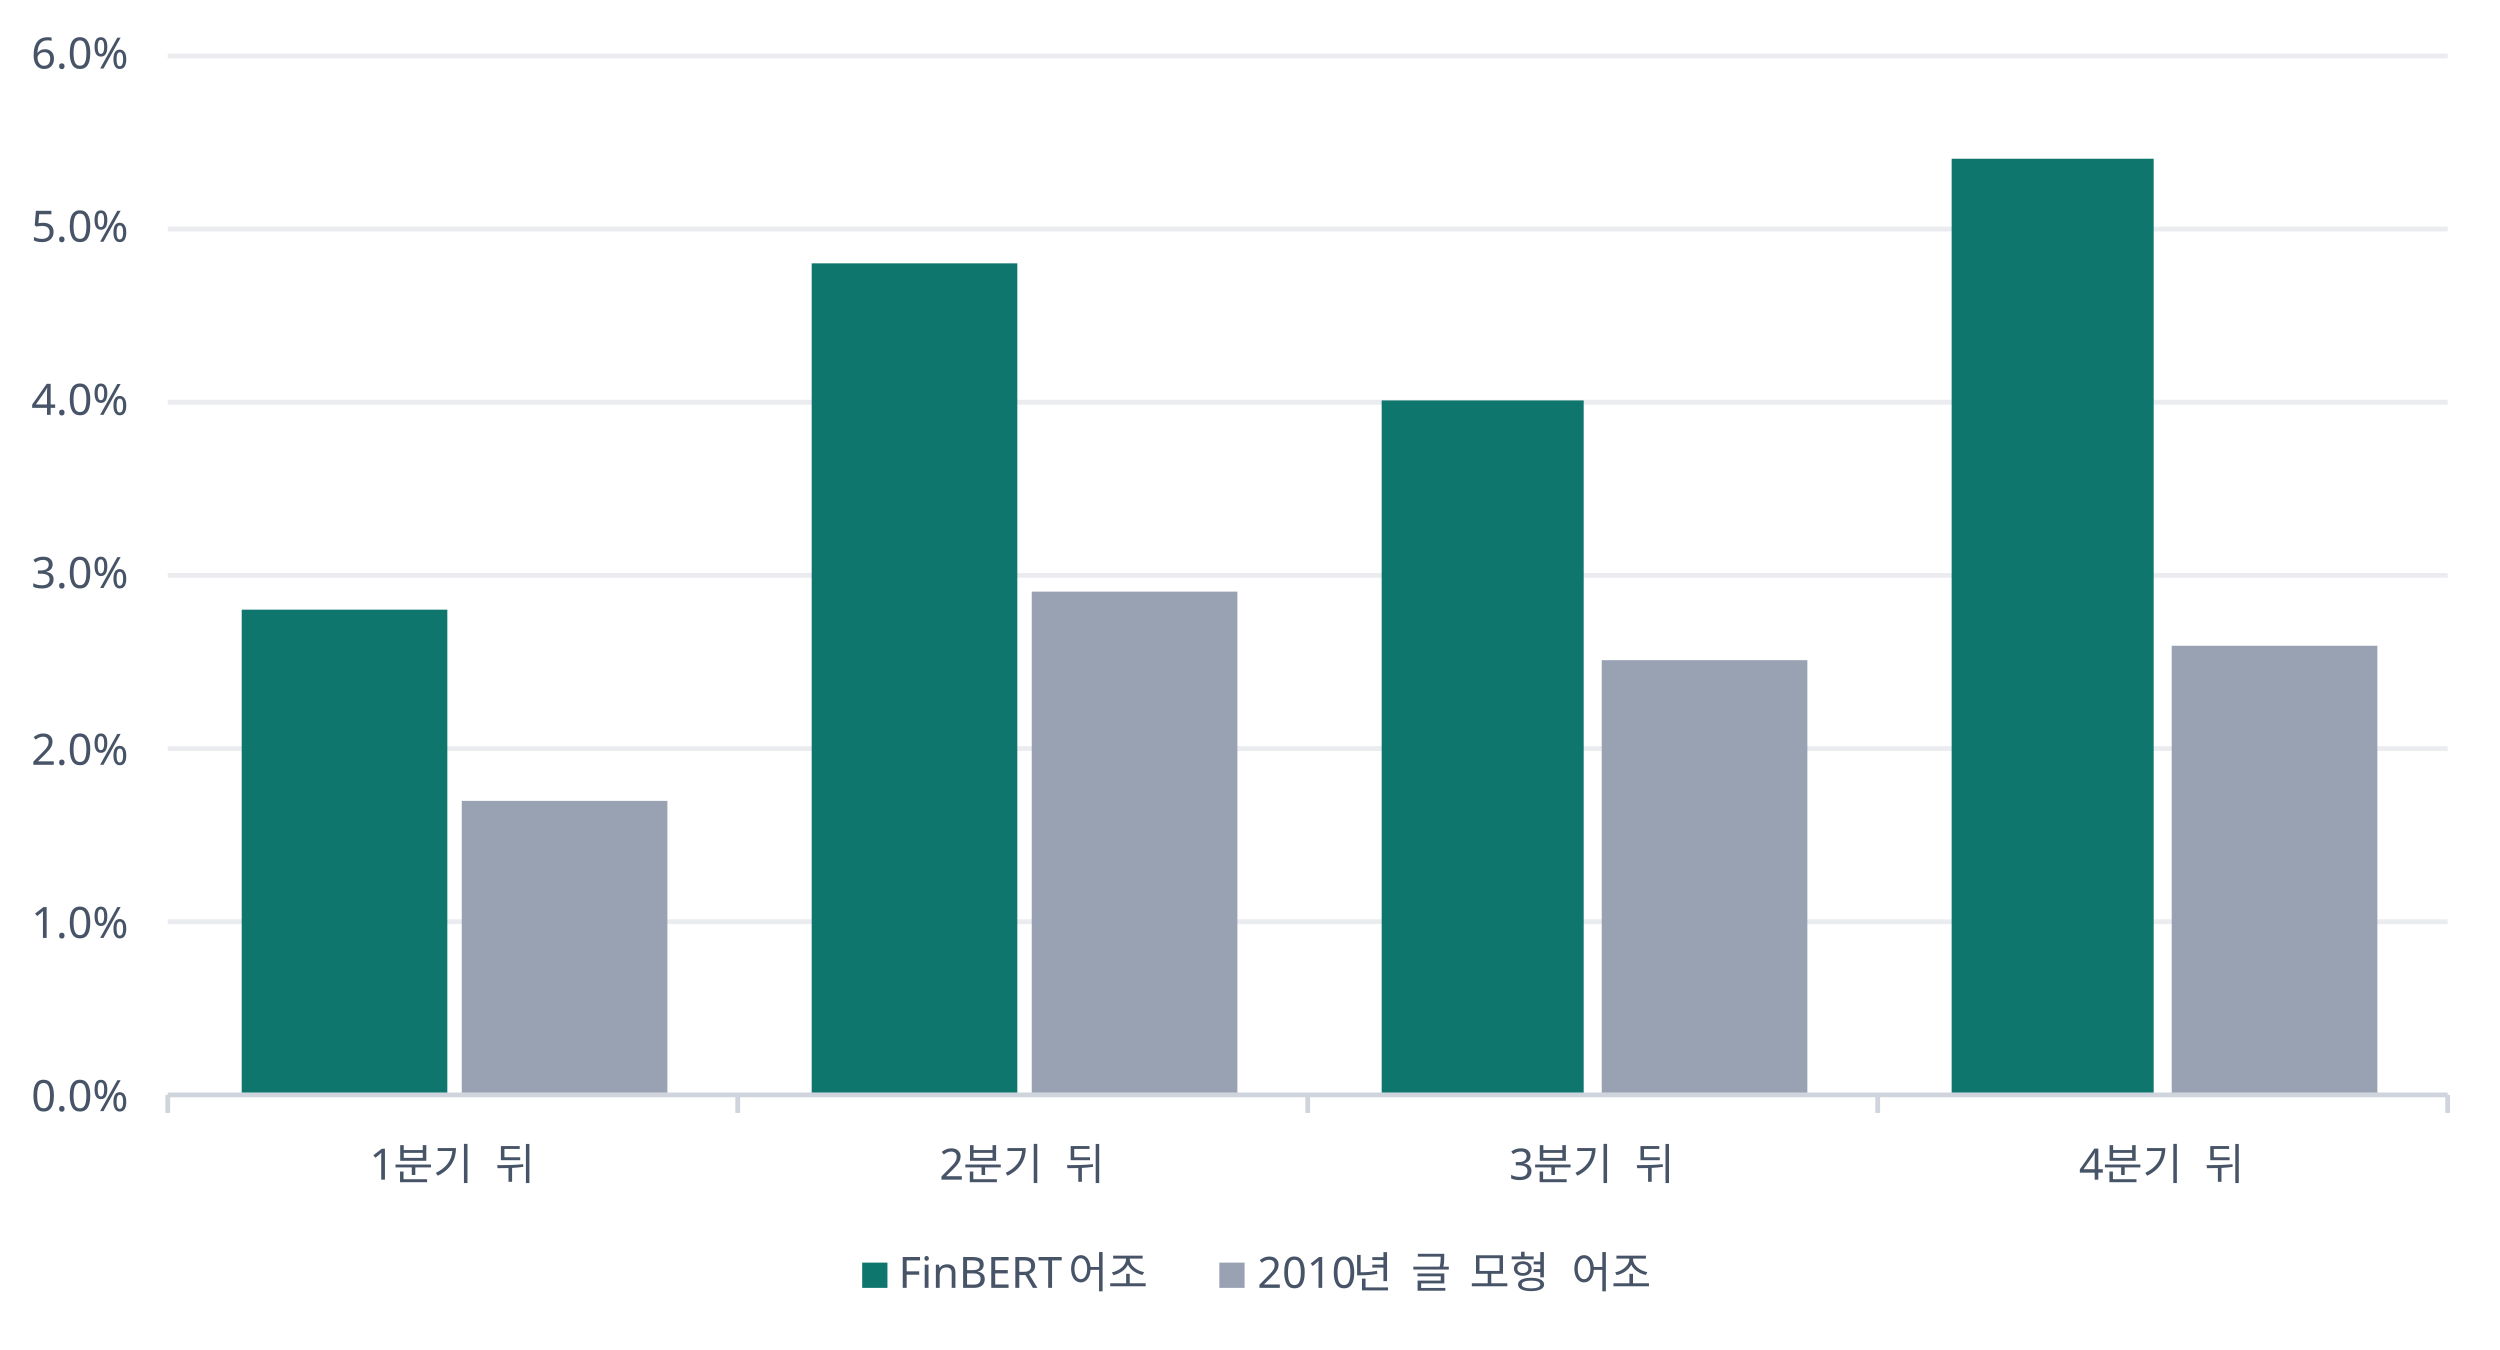
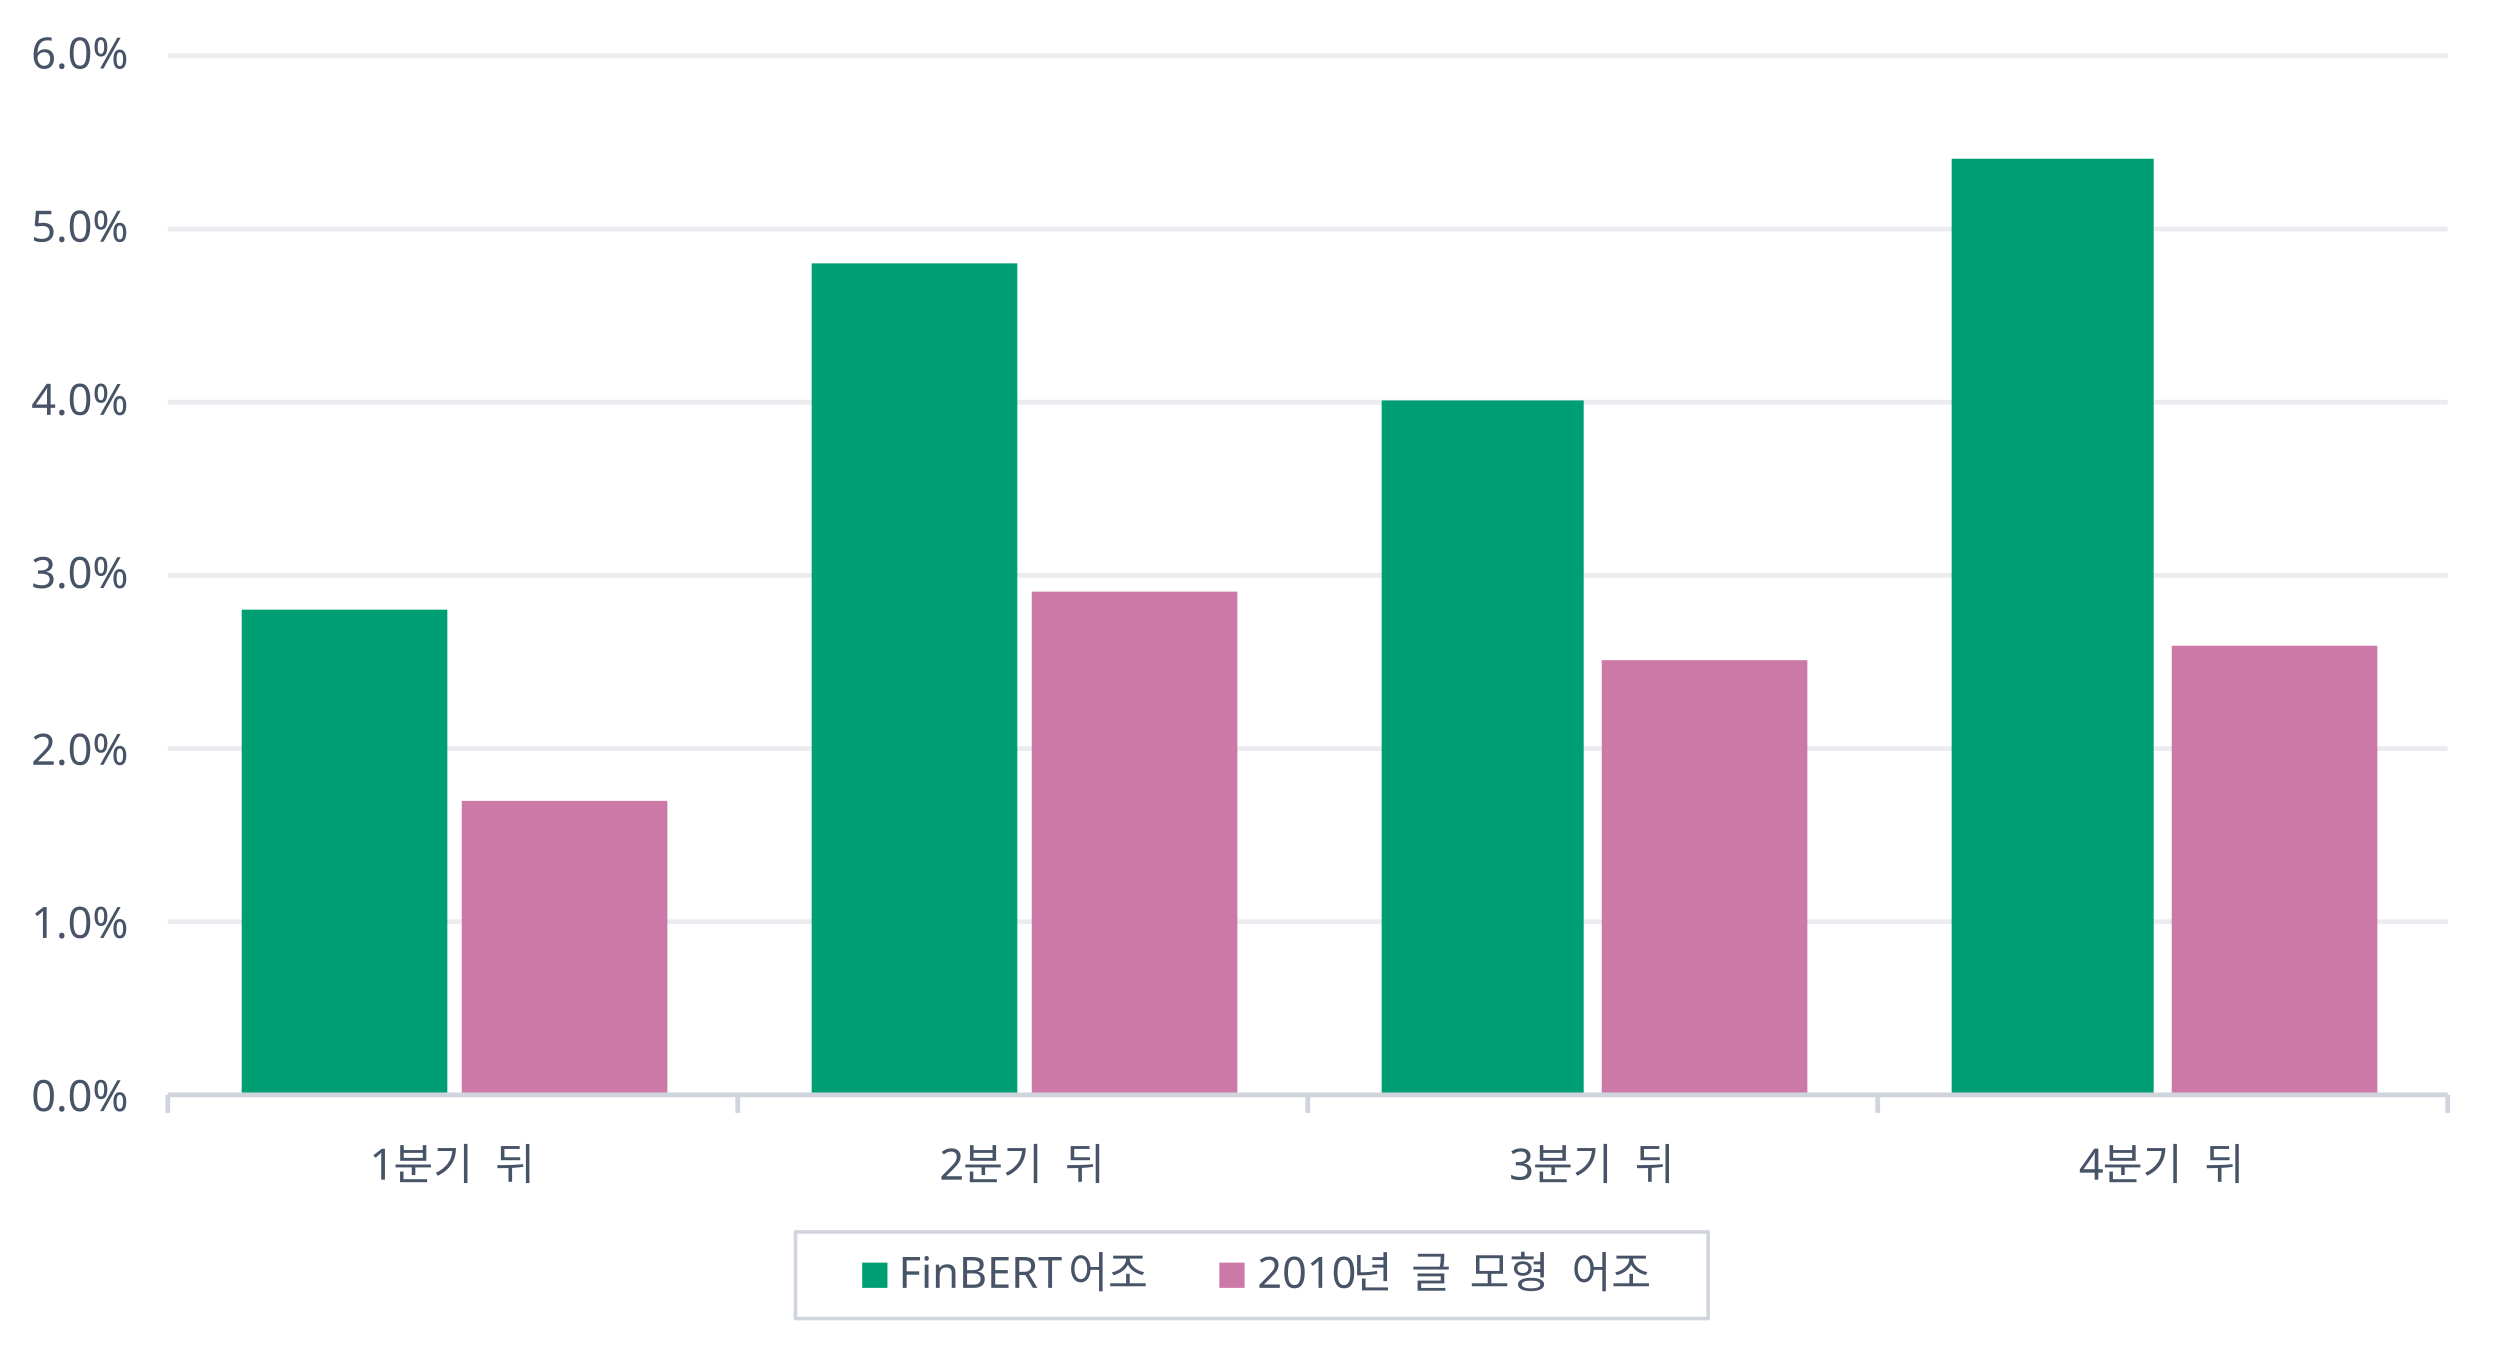
<svg xmlns="http://www.w3.org/2000/svg" width="693" height="374" xml:space="preserve" overflow="hidden">
  <defs>
    <clipPath id="clip0">
      <rect x="320" y="13" width="693" height="374" />
    </clipPath>
  </defs>
  <g clip-path="url(#clip0)" transform="translate(-320 -13)">
    <g>
      <path d="M366.5 268.5 998.5 268.5M366.5 220.5 998.5 220.5M366.5 172.5 998.5 172.5M366.5 124.5 998.5 124.5M366.5 76.5 998.5 76.5M366.5 28.5 998.5 28.5" stroke="#EAECF0" stroke-width="1.333" stroke-linejoin="round" stroke-miterlimit="10" fill="none" />
    </g>
    <g>
-       <path d="M387 182 444 182 444 317 387 317ZM545 86 602 86 602 317 545 317ZM703 124 759 124 759 317 703 317ZM861 57 917 57 917 317 861 317Z" fill="#0F766E" />
+       <path d="M387 182 444 182 444 317 387 317ZM545 86 602 86 602 317 545 317ZM703 124 759 124 759 317 703 317ZM861 57 917 57 917 317 861 317Z" fill="#009E73" />
    </g>
    <g>
-       <path d="M448 235 505 235 505 317 448 317ZM606 177 663 177 663 317 606 317ZM764 196 821 196 821 317 764 317ZM922 192 979 192 979 317 922 317Z" fill="#98A2B3" />
+       <path d="M448 235 505 235 505 317 448 317ZM606 177 663 177 663 317 606 317ZM764 196 821 196 821 317 764 317ZM922 192 979 192 979 317 922 317Z" fill="#CC79A7" />
    </g>
    <g>
      <path d="M366.5 316.5 998.5 316.5" stroke="#D0D5DD" stroke-width="1.333" stroke-linejoin="round" stroke-miterlimit="10" fill="none" fill-rule="evenodd" />
    </g>
    <g>
      <path d="M366.5 316.5 366.5 321.5M524.5 316.5 524.5 321.5M682.5 316.5 682.5 321.5M840.5 316.5 840.5 321.5M998.5 316.5 998.5 321.5" stroke="#D0D5DD" stroke-width="1.333" stroke-linejoin="round" stroke-miterlimit="10" fill="none" />
    </g>
    <g>
      <text fill="#475467" font-family="Malgun Gothic,Malgun Gothic_MSFontService,sans-serif" font-weight="400" font-size="12" transform="translate(328.667 321)">0.0%</text>
    </g>
    <g>
      <text fill="#475467" font-family="Malgun Gothic,Malgun Gothic_MSFontService,sans-serif" font-weight="400" font-size="12" transform="translate(328.667 273)">1.0%</text>
    </g>
    <g>
      <text fill="#475467" font-family="Malgun Gothic,Malgun Gothic_MSFontService,sans-serif" font-weight="400" font-size="12" transform="translate(328.667 225)">2.0%</text>
    </g>
    <g>
      <text fill="#475467" font-family="Malgun Gothic,Malgun Gothic_MSFontService,sans-serif" font-weight="400" font-size="12" transform="translate(328.667 176)">3.0%</text>
    </g>
    <g>
      <text fill="#475467" font-family="Malgun Gothic,Malgun Gothic_MSFontService,sans-serif" font-weight="400" font-size="12" transform="translate(328.667 128)">4.0%</text>
    </g>
    <g>
      <text fill="#475467" font-family="Malgun Gothic,Malgun Gothic_MSFontService,sans-serif" font-weight="400" font-size="12" transform="translate(328.667 80)">5.0%</text>
    </g>
    <g>
      <text fill="#475467" font-family="Malgun Gothic,Malgun Gothic_MSFontService,sans-serif" font-weight="400" font-size="12" transform="translate(328.667 32)">6.0%</text>
    </g>
    <g>
      <text fill="#475467" font-family="Malgun Gothic,Malgun Gothic_MSFontService,sans-serif" font-weight="400" font-size="12" transform="translate(422.44 340)">1</text>
    </g>
    <g>
      <text fill="#475467" font-family="Malgun Gothic,Malgun Gothic_MSFontService,sans-serif" font-weight="400" font-size="12" transform="translate(429.047 340)">분기</text>
    </g>
    <g>
      <text fill="#475467" font-family="Malgun Gothic,Malgun Gothic_MSFontService,sans-serif" font-weight="400" font-size="12" transform="translate(457.267 340)">뒤</text>
    </g>
    <g>
      <text fill="#475467" font-family="Malgun Gothic,Malgun Gothic_MSFontService,sans-serif" font-weight="400" font-size="12" transform="translate(580.387 340)">2</text>
    </g>
    <g>
      <text fill="#475467" font-family="Malgun Gothic,Malgun Gothic_MSFontService,sans-serif" font-weight="400" font-size="12" transform="translate(586.993 340)">분기</text>
    </g>
    <g>
      <text fill="#475467" font-family="Malgun Gothic,Malgun Gothic_MSFontService,sans-serif" font-weight="400" font-size="12" transform="translate(615.214 340)">뒤</text>
    </g>
    <g>
      <text fill="#475467" font-family="Malgun Gothic,Malgun Gothic_MSFontService,sans-serif" font-weight="400" font-size="12" transform="translate(738.333 340)">3</text>
    </g>
    <g>
      <text fill="#475467" font-family="Malgun Gothic,Malgun Gothic_MSFontService,sans-serif" font-weight="400" font-size="12" transform="translate(744.94 340)">분기</text>
    </g>
    <g>
      <text fill="#475467" font-family="Malgun Gothic,Malgun Gothic_MSFontService,sans-serif" font-weight="400" font-size="12" transform="translate(773.16 340)">뒤</text>
    </g>
    <g>
      <text fill="#475467" font-family="Malgun Gothic,Malgun Gothic_MSFontService,sans-serif" font-weight="400" font-size="12" transform="translate(896.28 340)">4</text>
    </g>
    <g>
      <text fill="#475467" font-family="Malgun Gothic,Malgun Gothic_MSFontService,sans-serif" font-weight="400" font-size="12" transform="translate(902.887 340)">분기</text>
    </g>
    <g>
      <text fill="#475467" font-family="Malgun Gothic,Malgun Gothic_MSFontService,sans-serif" font-weight="400" font-size="12" transform="translate(931.107 340)">뒤</text>
    </g>
    <g>
-       <rect x="559" y="363" width="7" height="7" fill="#0F766E" />
+       <rect x="540.5" y="354.5" width="253" height="24" stroke="#D0D5DD" stroke-linejoin="round" stroke-miterlimit="10" fill="none" />
+     </g>
+     <g>
+       <rect x="559" y="363" width="7" height="7" fill="#009E73" />
    </g>
    <g>
      <text fill="#475467" font-family="Malgun Gothic,Malgun Gothic_MSFontService,sans-serif" font-weight="400" font-size="12" transform="translate(569.082 370)">FinBERT </text>
    </g>
    <g>
      <text fill="#475467" font-family="Malgun Gothic,Malgun Gothic_MSFontService,sans-serif" font-weight="400" font-size="12" transform="translate(616.109 370)">어조</text>
    </g>
    <g>
-       <rect x="658" y="363" width="7" height="7" fill="#98A2B3" />
+       <rect x="658" y="363" width="7" height="7" fill="#CC79A7" />
    </g>
    <g>
      <text fill="#475467" font-family="Malgun Gothic,Malgun Gothic_MSFontService,sans-serif" font-weight="400" font-size="12" transform="translate(668.529 370)">2010</text>
    </g>
    <g>
      <text fill="#475467" font-family="Malgun Gothic,Malgun Gothic_MSFontService,sans-serif" font-weight="400" font-size="12" transform="translate(694.955 370)">년</text>
    </g>
    <g>
      <text fill="#475467" font-family="Malgun Gothic,Malgun Gothic_MSFontService,sans-serif" font-weight="400" font-size="12" transform="translate(711.175 370)">글</text>
    </g>
    <g>
      <text fill="#475467" font-family="Malgun Gothic,Malgun Gothic_MSFontService,sans-serif" font-weight="400" font-size="12" transform="translate(727.395 370)">모형</text>
    </g>
    <g>
      <text fill="#475467" font-family="Malgun Gothic,Malgun Gothic_MSFontService,sans-serif" font-weight="400" font-size="12" transform="translate(755.615 370)">어조</text>
    </g>
  </g>
</svg>
